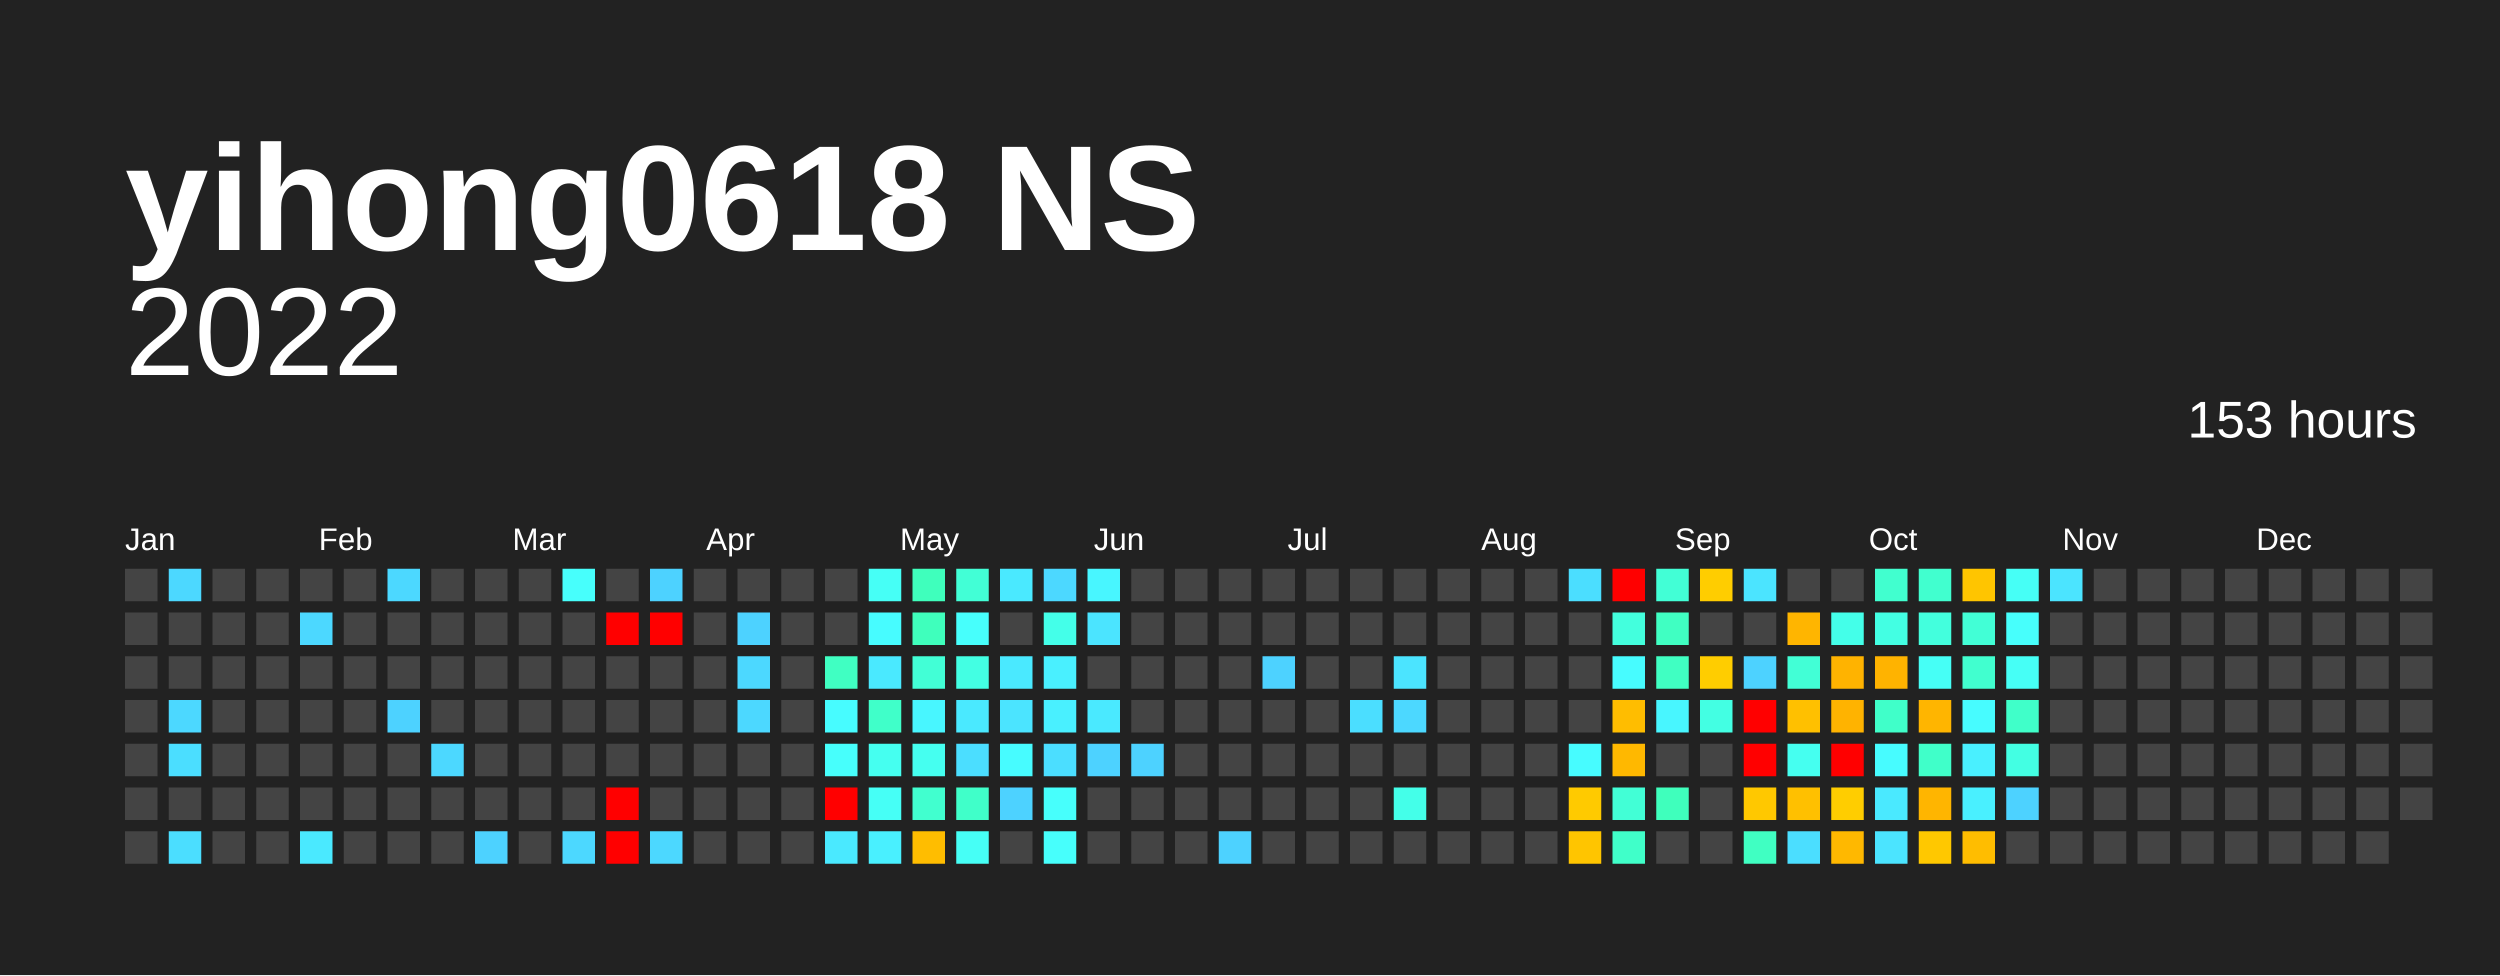
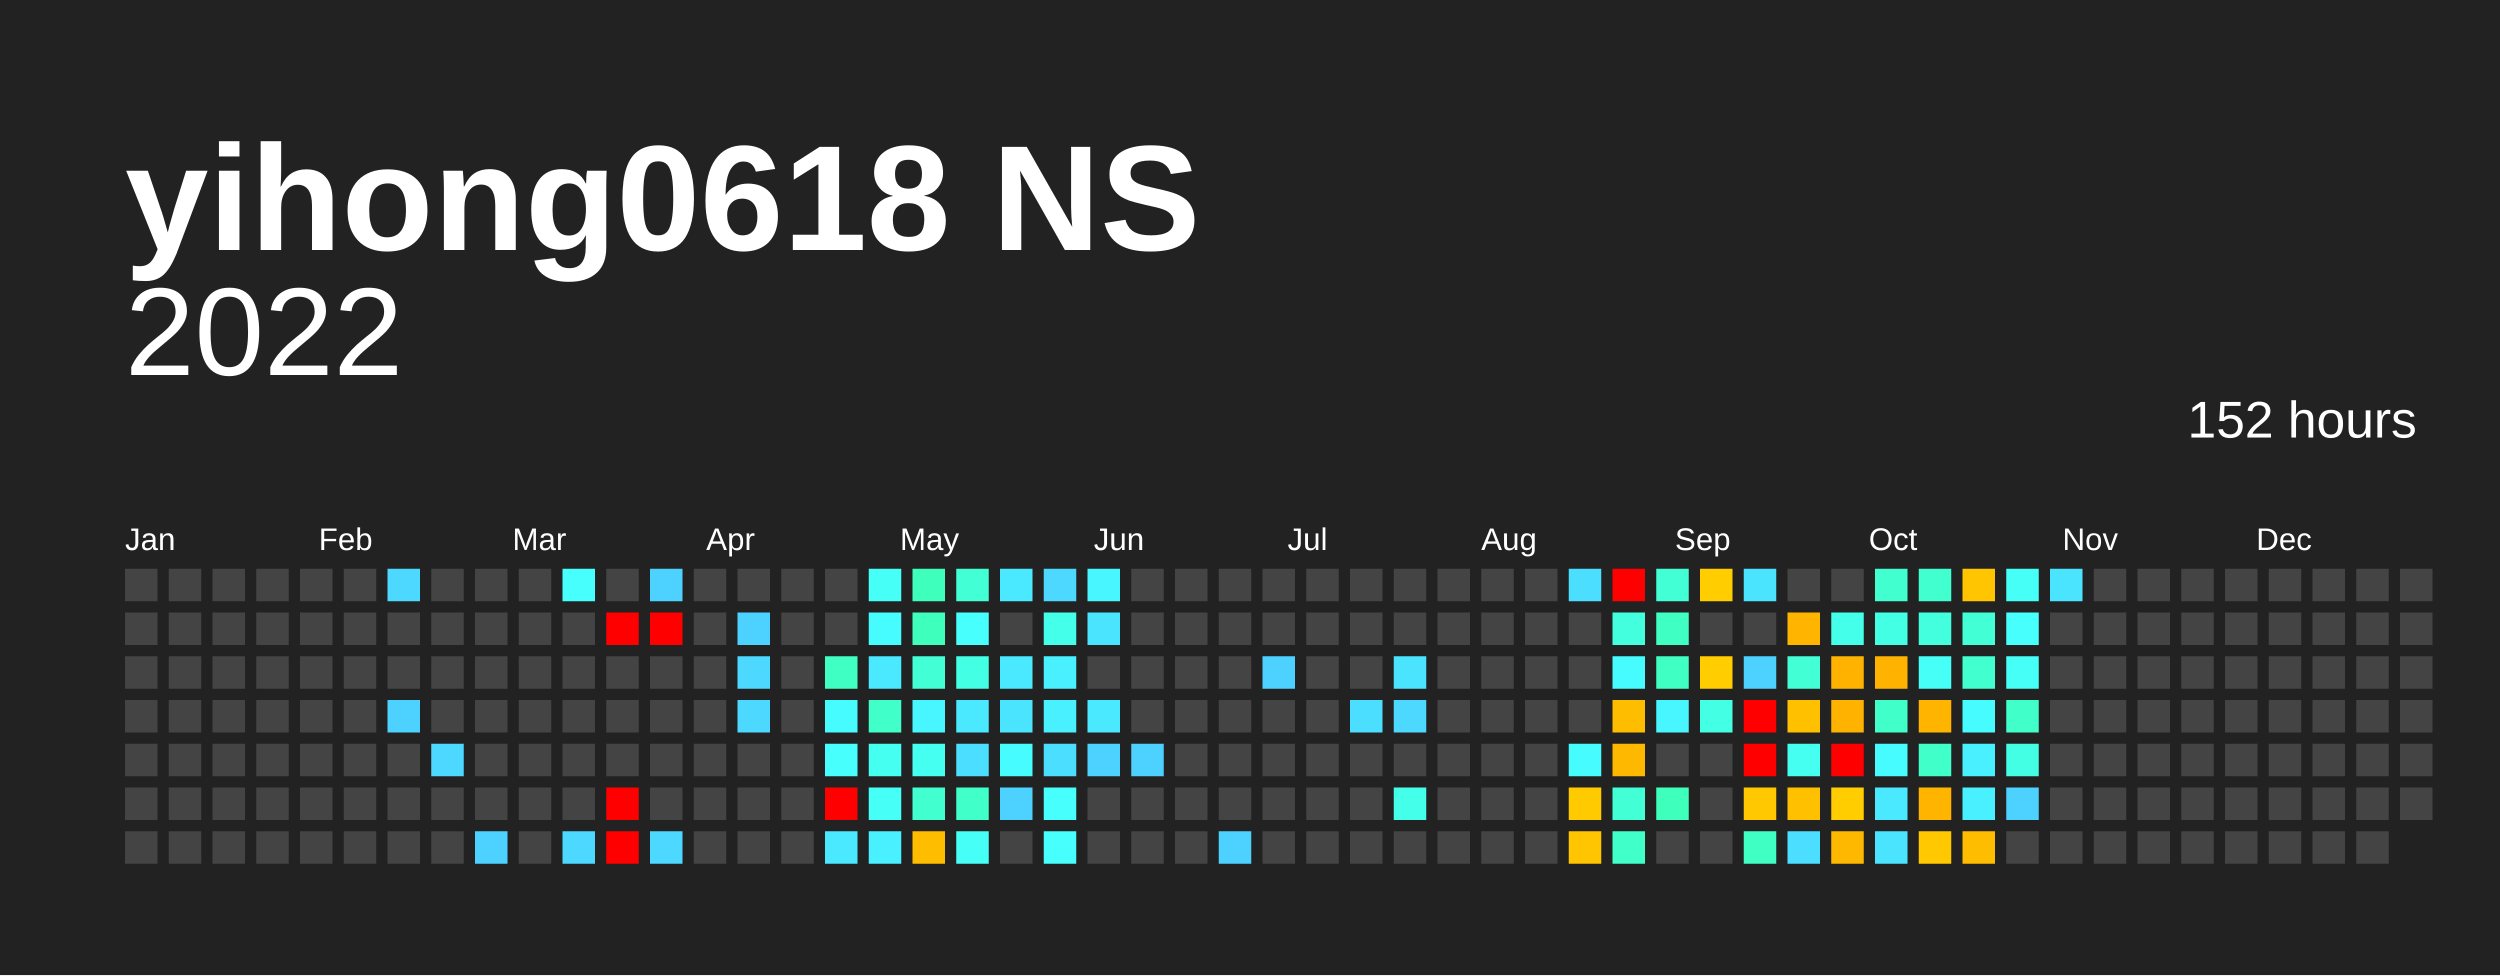
<svg xmlns="http://www.w3.org/2000/svg" baseProfile="full" height="78mm" version="1.1" viewBox="0,0,200,78" width="200mm">
  <defs />
  <rect fill="#222222" height="78" width="200" x="0" y="0" />
  <text fill="#FFFFFF" style="font-size:12px; font-family:Arial; font-weight:bold;" x="10" y="20">yihong0618 NS</text>
  <text alignment-baseline="hanging" fill="#FFFFFF" style="font-size:10.0px; font-family:Arial;" x="10" y="30">2022</text>
-   <text alignment-baseline="hanging" fill="#FFFFFF" style="font-size:4.125px; font-family:Arial;" x="175" y="35">153 hours</text>
+   <text alignment-baseline="hanging" fill="#FFFFFF" style="font-size:4.125px; font-family:Arial;" x="175" y="35">152 hours</text>
  <text fill="#FFFFFF" style="font-size:2.5px; font-family:Arial" x="10.0" y="44">Jan</text>
  <text fill="#FFFFFF" style="font-size:2.5px; font-family:Arial" x="25.5" y="44">Feb</text>
  <text fill="#FFFFFF" style="font-size:2.5px; font-family:Arial" x="41.0" y="44">Mar</text>
  <text fill="#FFFFFF" style="font-size:2.5px; font-family:Arial" x="56.5" y="44">Apr</text>
  <text fill="#FFFFFF" style="font-size:2.5px; font-family:Arial" x="72.0" y="44">May</text>
  <text fill="#FFFFFF" style="font-size:2.5px; font-family:Arial" x="87.5" y="44">Jun</text>
  <text fill="#FFFFFF" style="font-size:2.5px; font-family:Arial" x="103.0" y="44">Jul</text>
  <text fill="#FFFFFF" style="font-size:2.5px; font-family:Arial" x="118.5" y="44">Aug</text>
  <text fill="#FFFFFF" style="font-size:2.5px; font-family:Arial" x="134.0" y="44">Sep</text>
  <text fill="#FFFFFF" style="font-size:2.5px; font-family:Arial" x="149.5" y="44">Oct</text>
  <text fill="#FFFFFF" style="font-size:2.5px; font-family:Arial" x="165.0" y="44">Nov</text>
  <text fill="#FFFFFF" style="font-size:2.5px; font-family:Arial" x="180.5" y="44">Dec</text>
  <rect fill="#444444" height="2.6" width="2.6" x="10.0" y="45.5" />
  <rect fill="#444444" height="2.6" width="2.6" x="10.0" y="49.0" />
  <rect fill="#444444" height="2.6" width="2.6" x="10.0" y="52.5" />
  <rect fill="#444444" height="2.6" width="2.6" x="10.0" y="56.0" />
  <rect fill="#444444" height="2.6" width="2.6" x="10.0" y="59.5" />
  <rect fill="#444444" height="2.6" width="2.6" x="10.0" y="63.0" />
  <rect fill="#444444" height="2.6" width="2.6" x="10.0" y="66.5" />
-   <rect fill="#4cd8ff" height="2.6" width="2.6" x="13.5" y="45.5" />
+   <rect fill="#444444" height="2.6" width="2.6" x="13.5" y="45.5" />
  <rect fill="#444444" height="2.6" width="2.6" x="13.5" y="49.0" />
  <rect fill="#444444" height="2.6" width="2.6" x="13.5" y="52.5" />
-   <rect fill="#4cd8ff" height="2.6" width="2.6" x="13.5" y="56.0" />
-   <rect fill="#4bdeff" height="2.6" width="2.6" x="13.5" y="59.5" />
+   <rect fill="#444444" height="2.6" width="2.6" x="13.5" y="56.0" />
+   <rect fill="#444444" height="2.6" width="2.6" x="13.5" y="59.5" />
  <rect fill="#444444" height="2.6" width="2.6" x="13.5" y="63.0" />
-   <rect fill="#4bdeff" height="2.6" width="2.6" x="13.5" y="66.5" />
+   <rect fill="#444444" height="2.6" width="2.6" x="13.5" y="66.5" />
  <rect fill="#444444" height="2.6" width="2.6" x="17.0" y="45.5" />
  <rect fill="#444444" height="2.6" width="2.6" x="17.0" y="49.0" />
  <rect fill="#444444" height="2.6" width="2.6" x="17.0" y="52.5" />
  <rect fill="#444444" height="2.6" width="2.6" x="17.0" y="56.0" />
  <rect fill="#444444" height="2.6" width="2.6" x="17.0" y="59.5" />
  <rect fill="#444444" height="2.6" width="2.6" x="17.0" y="63.0" />
  <rect fill="#444444" height="2.6" width="2.6" x="17.0" y="66.5" />
  <rect fill="#444444" height="2.6" width="2.6" x="20.5" y="45.5" />
  <rect fill="#444444" height="2.6" width="2.6" x="20.5" y="49.0" />
  <rect fill="#444444" height="2.6" width="2.6" x="20.5" y="52.5" />
  <rect fill="#444444" height="2.6" width="2.6" x="20.5" y="56.0" />
  <rect fill="#444444" height="2.6" width="2.6" x="20.5" y="59.5" />
  <rect fill="#444444" height="2.6" width="2.6" x="20.5" y="63.0" />
  <rect fill="#444444" height="2.6" width="2.6" x="20.5" y="66.5" />
  <rect fill="#444444" height="2.6" width="2.6" x="24.0" y="45.5" />
-   <rect fill="#4cd8ff" height="2.6" width="2.6" x="24.0" y="49.0" />
+   <rect fill="#444444" height="2.6" width="2.6" x="24.0" y="49.0" />
  <rect fill="#444444" height="2.6" width="2.6" x="24.0" y="52.5" />
  <rect fill="#444444" height="2.6" width="2.6" x="24.0" y="56.0" />
  <rect fill="#444444" height="2.6" width="2.6" x="24.0" y="59.5" />
  <rect fill="#444444" height="2.6" width="2.6" x="24.0" y="63.0" />
-   <rect fill="#4ae9ff" height="2.6" width="2.6" x="24.0" y="66.5" />
+   <rect fill="#444444" height="2.6" width="2.6" x="24.0" y="66.5" />
  <rect fill="#444444" height="2.6" width="2.6" x="27.5" y="45.5" />
  <rect fill="#444444" height="2.6" width="2.6" x="27.5" y="49.0" />
  <rect fill="#444444" height="2.6" width="2.6" x="27.5" y="52.5" />
  <rect fill="#444444" height="2.6" width="2.6" x="27.5" y="56.0" />
  <rect fill="#444444" height="2.6" width="2.6" x="27.5" y="59.5" />
  <rect fill="#444444" height="2.6" width="2.6" x="27.5" y="63.0" />
  <rect fill="#444444" height="2.6" width="2.6" x="27.5" y="66.5" />
  <rect fill="#4cd8ff" height="2.6" width="2.6" x="31.0" y="45.5" />
  <rect fill="#444444" height="2.6" width="2.6" x="31.0" y="49.0" />
  <rect fill="#444444" height="2.6" width="2.6" x="31.0" y="52.5" />
  <rect fill="#4dd2ff" height="2.6" width="2.6" x="31.0" y="56.0" />
  <rect fill="#444444" height="2.6" width="2.6" x="31.0" y="59.5" />
  <rect fill="#444444" height="2.6" width="2.6" x="31.0" y="63.0" />
  <rect fill="#444444" height="2.6" width="2.6" x="31.0" y="66.5" />
  <rect fill="#444444" height="2.6" width="2.6" x="34.5" y="45.5" />
  <rect fill="#444444" height="2.6" width="2.6" x="34.5" y="49.0" />
  <rect fill="#444444" height="2.6" width="2.6" x="34.5" y="52.5" />
  <rect fill="#444444" height="2.6" width="2.6" x="34.5" y="56.0" />
  <rect fill="#4cd8ff" height="2.6" width="2.6" x="34.5" y="59.5" />
  <rect fill="#444444" height="2.6" width="2.6" x="34.5" y="63.0" />
  <rect fill="#444444" height="2.6" width="2.6" x="34.5" y="66.5" />
  <rect fill="#444444" height="2.6" width="2.6" x="38.0" y="45.5" />
  <rect fill="#444444" height="2.6" width="2.6" x="38.0" y="49.0" />
  <rect fill="#444444" height="2.6" width="2.6" x="38.0" y="52.5" />
  <rect fill="#444444" height="2.6" width="2.6" x="38.0" y="56.0" />
  <rect fill="#444444" height="2.6" width="2.6" x="38.0" y="59.5" />
  <rect fill="#444444" height="2.6" width="2.6" x="38.0" y="63.0" />
  <rect fill="#4dd2ff" height="2.6" width="2.6" x="38.0" y="66.5" />
  <rect fill="#444444" height="2.6" width="2.6" x="41.5" y="45.5" />
  <rect fill="#444444" height="2.6" width="2.6" x="41.5" y="49.0" />
  <rect fill="#444444" height="2.6" width="2.6" x="41.5" y="52.5" />
  <rect fill="#444444" height="2.6" width="2.6" x="41.5" y="56.0" />
  <rect fill="#444444" height="2.6" width="2.6" x="41.5" y="59.5" />
  <rect fill="#444444" height="2.6" width="2.6" x="41.5" y="63.0" />
  <rect fill="#444444" height="2.6" width="2.6" x="41.5" y="66.5" />
  <rect fill="#47fffc" height="2.6" width="2.6" x="45.0" y="45.5" />
  <rect fill="#444444" height="2.6" width="2.6" x="45.0" y="49.0" />
  <rect fill="#444444" height="2.6" width="2.6" x="45.0" y="52.5" />
  <rect fill="#444444" height="2.6" width="2.6" x="45.0" y="56.0" />
  <rect fill="#444444" height="2.6" width="2.6" x="45.0" y="59.5" />
  <rect fill="#444444" height="2.6" width="2.6" x="45.0" y="63.0" />
  <rect fill="#4cd8ff" height="2.6" width="2.6" x="45.0" y="66.5" />
  <rect fill="#444444" height="2.6" width="2.6" x="48.5" y="45.5" />
  <rect fill="red" height="2.6" width="2.6" x="48.5" y="49.0" />
  <rect fill="#444444" height="2.6" width="2.6" x="48.5" y="52.5" />
  <rect fill="#444444" height="2.6" width="2.6" x="48.5" y="56.0" />
  <rect fill="#444444" height="2.6" width="2.6" x="48.5" y="59.5" />
  <rect fill="red" height="2.6" width="2.6" x="48.5" y="63.0" />
  <rect fill="red" height="2.6" width="2.6" x="48.5" y="66.5" />
  <rect fill="#4dd2ff" height="2.6" width="2.6" x="52.0" y="45.5" />
  <rect fill="red" height="2.6" width="2.6" x="52.0" y="49.0" />
  <rect fill="#444444" height="2.6" width="2.6" x="52.0" y="52.5" />
  <rect fill="#444444" height="2.6" width="2.6" x="52.0" y="56.0" />
  <rect fill="#444444" height="2.6" width="2.6" x="52.0" y="59.5" />
  <rect fill="#444444" height="2.6" width="2.6" x="52.0" y="63.0" />
  <rect fill="#4cd8ff" height="2.6" width="2.6" x="52.0" y="66.5" />
  <rect fill="#444444" height="2.6" width="2.6" x="55.5" y="45.5" />
  <rect fill="#444444" height="2.6" width="2.6" x="55.5" y="49.0" />
  <rect fill="#444444" height="2.6" width="2.6" x="55.5" y="52.5" />
  <rect fill="#444444" height="2.6" width="2.6" x="55.5" y="56.0" />
  <rect fill="#444444" height="2.6" width="2.6" x="55.5" y="59.5" />
  <rect fill="#444444" height="2.6" width="2.6" x="55.5" y="63.0" />
  <rect fill="#444444" height="2.6" width="2.6" x="55.5" y="66.5" />
  <rect fill="#444444" height="2.6" width="2.6" x="59.0" y="45.5" />
  <rect fill="#4dd2ff" height="2.6" width="2.6" x="59.0" y="49.0" />
  <rect fill="#4cd8ff" height="2.6" width="2.6" x="59.0" y="52.5" />
  <rect fill="#4cd8ff" height="2.6" width="2.6" x="59.0" y="56.0" />
  <rect fill="#444444" height="2.6" width="2.6" x="59.0" y="59.5" />
  <rect fill="#444444" height="2.6" width="2.6" x="59.0" y="63.0" />
  <rect fill="#444444" height="2.6" width="2.6" x="59.0" y="66.5" />
  <rect fill="#444444" height="2.6" width="2.6" x="62.5" y="45.5" />
  <rect fill="#444444" height="2.6" width="2.6" x="62.5" y="49.0" />
  <rect fill="#444444" height="2.6" width="2.6" x="62.5" y="52.5" />
  <rect fill="#444444" height="2.6" width="2.6" x="62.5" y="56.0" />
  <rect fill="#444444" height="2.6" width="2.6" x="62.5" y="59.5" />
  <rect fill="#444444" height="2.6" width="2.6" x="62.5" y="63.0" />
  <rect fill="#444444" height="2.6" width="2.6" x="62.5" y="66.5" />
  <rect fill="#444444" height="2.6" width="2.6" x="66.0" y="45.5" />
  <rect fill="#444444" height="2.6" width="2.6" x="66.0" y="49.0" />
  <rect fill="#40ffc2" height="2.6" width="2.6" x="66.0" y="52.5" />
  <rect fill="#47fcff" height="2.6" width="2.6" x="66.0" y="56.0" />
  <rect fill="#47fffc" height="2.6" width="2.6" x="66.0" y="59.5" />
  <rect fill="red" height="2.6" width="2.6" x="66.0" y="63.0" />
  <rect fill="#4ae9ff" height="2.6" width="2.6" x="66.0" y="66.5" />
  <rect fill="#46fff6" height="2.6" width="2.6" x="69.5" y="45.5" />
  <rect fill="#47fcff" height="2.6" width="2.6" x="69.5" y="49.0" />
  <rect fill="#4ae9ff" height="2.6" width="2.6" x="69.5" y="52.5" />
  <rect fill="#40ffc9" height="2.6" width="2.6" x="69.5" y="56.0" />
  <rect fill="#45fff0" height="2.6" width="2.6" x="69.5" y="59.5" />
  <rect fill="#46fff6" height="2.6" width="2.6" x="69.5" y="63.0" />
  <rect fill="#49f0ff" height="2.6" width="2.6" x="69.5" y="66.5" />
  <rect fill="#3fffbc" height="2.6" width="2.6" x="73.0" y="45.5" />
  <rect fill="#3fffbc" height="2.6" width="2.6" x="73.0" y="49.0" />
  <rect fill="#42ffd6" height="2.6" width="2.6" x="73.0" y="52.5" />
  <rect fill="#48f6ff" height="2.6" width="2.6" x="73.0" y="56.0" />
  <rect fill="#45fff0" height="2.6" width="2.6" x="73.0" y="59.5" />
  <rect fill="#41ffcf" height="2.6" width="2.6" x="73.0" y="63.0" />
  <rect fill="#ffbd00" height="2.6" width="2.6" x="73.0" y="66.5" />
  <rect fill="#42ffd6" height="2.6" width="2.6" x="76.5" y="45.5" />
  <rect fill="#47fffc" height="2.6" width="2.6" x="76.5" y="49.0" />
  <rect fill="#43ffe3" height="2.6" width="2.6" x="76.5" y="52.5" />
  <rect fill="#4ae9ff" height="2.6" width="2.6" x="76.5" y="56.0" />
  <rect fill="#4bdeff" height="2.6" width="2.6" x="76.5" y="59.5" />
  <rect fill="#40ffc9" height="2.6" width="2.6" x="76.5" y="63.0" />
  <rect fill="#46fff6" height="2.6" width="2.6" x="76.5" y="66.5" />
  <rect fill="#4ae9ff" height="2.6" width="2.6" x="80.0" y="45.5" />
  <rect fill="#444444" height="2.6" width="2.6" x="80.0" y="49.0" />
  <rect fill="#4ae9ff" height="2.6" width="2.6" x="80.0" y="52.5" />
  <rect fill="#4be4ff" height="2.6" width="2.6" x="80.0" y="56.0" />
  <rect fill="#47fcff" height="2.6" width="2.6" x="80.0" y="59.5" />
  <rect fill="#4dd2ff" height="2.6" width="2.6" x="80.0" y="63.0" />
  <rect fill="#444444" height="2.6" width="2.6" x="80.0" y="66.5" />
  <rect fill="#4cd8ff" height="2.6" width="2.6" x="83.5" y="45.5" />
  <rect fill="#44ffe9" height="2.6" width="2.6" x="83.5" y="49.0" />
  <rect fill="#49f0ff" height="2.6" width="2.6" x="83.5" y="52.5" />
  <rect fill="#49f0ff" height="2.6" width="2.6" x="83.5" y="56.0" />
  <rect fill="#4bdeff" height="2.6" width="2.6" x="83.5" y="59.5" />
  <rect fill="#47fffc" height="2.6" width="2.6" x="83.5" y="63.0" />
  <rect fill="#47fffc" height="2.6" width="2.6" x="83.5" y="66.5" />
  <rect fill="#48f6ff" height="2.6" width="2.6" x="87.0" y="45.5" />
  <rect fill="#4be4ff" height="2.6" width="2.6" x="87.0" y="49.0" />
  <rect fill="#444444" height="2.6" width="2.6" x="87.0" y="52.5" />
  <rect fill="#4ae9ff" height="2.6" width="2.6" x="87.0" y="56.0" />
  <rect fill="#4dd2ff" height="2.6" width="2.6" x="87.0" y="59.5" />
  <rect fill="#444444" height="2.6" width="2.6" x="87.0" y="63.0" />
  <rect fill="#444444" height="2.6" width="2.6" x="87.0" y="66.5" />
  <rect fill="#444444" height="2.6" width="2.6" x="90.5" y="45.5" />
  <rect fill="#444444" height="2.6" width="2.6" x="90.5" y="49.0" />
  <rect fill="#444444" height="2.6" width="2.6" x="90.5" y="52.5" />
  <rect fill="#444444" height="2.6" width="2.6" x="90.5" y="56.0" />
  <rect fill="#4dd2ff" height="2.6" width="2.6" x="90.5" y="59.5" />
  <rect fill="#444444" height="2.6" width="2.6" x="90.5" y="63.0" />
  <rect fill="#444444" height="2.6" width="2.6" x="90.5" y="66.5" />
  <rect fill="#444444" height="2.6" width="2.6" x="94.0" y="45.5" />
  <rect fill="#444444" height="2.6" width="2.6" x="94.0" y="49.0" />
  <rect fill="#444444" height="2.6" width="2.6" x="94.0" y="52.5" />
  <rect fill="#444444" height="2.6" width="2.6" x="94.0" y="56.0" />
  <rect fill="#444444" height="2.6" width="2.6" x="94.0" y="59.5" />
  <rect fill="#444444" height="2.6" width="2.6" x="94.0" y="63.0" />
  <rect fill="#444444" height="2.6" width="2.6" x="94.0" y="66.5" />
  <rect fill="#444444" height="2.6" width="2.6" x="97.5" y="45.5" />
  <rect fill="#444444" height="2.6" width="2.6" x="97.5" y="49.0" />
  <rect fill="#444444" height="2.6" width="2.6" x="97.5" y="52.5" />
  <rect fill="#444444" height="2.6" width="2.6" x="97.5" y="56.0" />
  <rect fill="#444444" height="2.6" width="2.6" x="97.5" y="59.5" />
  <rect fill="#444444" height="2.6" width="2.6" x="97.5" y="63.0" />
  <rect fill="#4dd2ff" height="2.6" width="2.6" x="97.5" y="66.5" />
  <rect fill="#444444" height="2.6" width="2.6" x="101.0" y="45.5" />
  <rect fill="#444444" height="2.6" width="2.6" x="101.0" y="49.0" />
  <rect fill="#4dd2ff" height="2.6" width="2.6" x="101.0" y="52.5" />
  <rect fill="#444444" height="2.6" width="2.6" x="101.0" y="56.0" />
  <rect fill="#444444" height="2.6" width="2.6" x="101.0" y="59.5" />
  <rect fill="#444444" height="2.6" width="2.6" x="101.0" y="63.0" />
  <rect fill="#444444" height="2.6" width="2.6" x="101.0" y="66.5" />
  <rect fill="#444444" height="2.6" width="2.6" x="104.5" y="45.5" />
  <rect fill="#444444" height="2.6" width="2.6" x="104.5" y="49.0" />
  <rect fill="#444444" height="2.6" width="2.6" x="104.5" y="52.5" />
  <rect fill="#444444" height="2.6" width="2.6" x="104.5" y="56.0" />
  <rect fill="#444444" height="2.6" width="2.6" x="104.5" y="59.5" />
  <rect fill="#444444" height="2.6" width="2.6" x="104.5" y="63.0" />
  <rect fill="#444444" height="2.6" width="2.6" x="104.5" y="66.5" />
  <rect fill="#444444" height="2.6" width="2.6" x="108.0" y="45.5" />
  <rect fill="#444444" height="2.6" width="2.6" x="108.0" y="49.0" />
  <rect fill="#444444" height="2.6" width="2.6" x="108.0" y="52.5" />
  <rect fill="#4bdeff" height="2.6" width="2.6" x="108.0" y="56.0" />
  <rect fill="#444444" height="2.6" width="2.6" x="108.0" y="59.5" />
  <rect fill="#444444" height="2.6" width="2.6" x="108.0" y="63.0" />
  <rect fill="#444444" height="2.6" width="2.6" x="108.0" y="66.5" />
  <rect fill="#444444" height="2.6" width="2.6" x="111.5" y="45.5" />
  <rect fill="#444444" height="2.6" width="2.6" x="111.5" y="49.0" />
  <rect fill="#4be4ff" height="2.6" width="2.6" x="111.5" y="52.5" />
  <rect fill="#4cd8ff" height="2.6" width="2.6" x="111.5" y="56.0" />
  <rect fill="#444444" height="2.6" width="2.6" x="111.5" y="59.5" />
  <rect fill="#44ffe9" height="2.6" width="2.6" x="111.5" y="63.0" />
  <rect fill="#444444" height="2.6" width="2.6" x="111.5" y="66.5" />
  <rect fill="#444444" height="2.6" width="2.6" x="115.0" y="45.5" />
  <rect fill="#444444" height="2.6" width="2.6" x="115.0" y="49.0" />
  <rect fill="#444444" height="2.6" width="2.6" x="115.0" y="52.5" />
  <rect fill="#444444" height="2.6" width="2.6" x="115.0" y="56.0" />
  <rect fill="#444444" height="2.6" width="2.6" x="115.0" y="59.5" />
  <rect fill="#444444" height="2.6" width="2.6" x="115.0" y="63.0" />
  <rect fill="#444444" height="2.6" width="2.6" x="115.0" y="66.5" />
  <rect fill="#444444" height="2.6" width="2.6" x="118.5" y="45.5" />
  <rect fill="#444444" height="2.6" width="2.6" x="118.5" y="49.0" />
  <rect fill="#444444" height="2.6" width="2.6" x="118.5" y="52.5" />
  <rect fill="#444444" height="2.6" width="2.6" x="118.5" y="56.0" />
  <rect fill="#444444" height="2.6" width="2.6" x="118.5" y="59.5" />
  <rect fill="#444444" height="2.6" width="2.6" x="118.5" y="63.0" />
  <rect fill="#444444" height="2.6" width="2.6" x="118.5" y="66.5" />
  <rect fill="#444444" height="2.6" width="2.6" x="122.0" y="45.5" />
  <rect fill="#444444" height="2.6" width="2.6" x="122.0" y="49.0" />
  <rect fill="#444444" height="2.6" width="2.6" x="122.0" y="52.5" />
  <rect fill="#444444" height="2.6" width="2.6" x="122.0" y="56.0" />
  <rect fill="#444444" height="2.6" width="2.6" x="122.0" y="59.5" />
  <rect fill="#444444" height="2.6" width="2.6" x="122.0" y="63.0" />
  <rect fill="#444444" height="2.6" width="2.6" x="122.0" y="66.5" />
  <rect fill="#4bdeff" height="2.6" width="2.6" x="125.5" y="45.5" />
  <rect fill="#444444" height="2.6" width="2.6" x="125.5" y="49.0" />
  <rect fill="#444444" height="2.6" width="2.6" x="125.5" y="52.5" />
  <rect fill="#444444" height="2.6" width="2.6" x="125.5" y="56.0" />
  <rect fill="#47fcff" height="2.6" width="2.6" x="125.5" y="59.5" />
  <rect fill="#ffca00" height="2.6" width="2.6" x="125.5" y="63.0" />
  <rect fill="#ffc500" height="2.6" width="2.6" x="125.5" y="66.5" />
  <rect fill="red" height="2.6" width="2.6" x="129.0" y="45.5" />
  <rect fill="#43ffdd" height="2.6" width="2.6" x="129.0" y="49.0" />
  <rect fill="#47fcff" height="2.6" width="2.6" x="129.0" y="52.5" />
  <rect fill="#ffbd00" height="2.6" width="2.6" x="129.0" y="56.0" />
  <rect fill="#ffb800" height="2.6" width="2.6" x="129.0" y="59.5" />
  <rect fill="#42ffd6" height="2.6" width="2.6" x="129.0" y="63.0" />
  <rect fill="#40ffc9" height="2.6" width="2.6" x="129.0" y="66.5" />
  <rect fill="#42ffd6" height="2.6" width="2.6" x="132.5" y="45.5" />
  <rect fill="#40ffc2" height="2.6" width="2.6" x="132.5" y="49.0" />
  <rect fill="#40ffc2" height="2.6" width="2.6" x="132.5" y="52.5" />
  <rect fill="#48f6ff" height="2.6" width="2.6" x="132.5" y="56.0" />
  <rect fill="#444444" height="2.6" width="2.6" x="132.5" y="59.5" />
  <rect fill="#3fffbc" height="2.6" width="2.6" x="132.5" y="63.0" />
  <rect fill="#444444" height="2.6" width="2.6" x="132.5" y="66.5" />
  <rect fill="#ffcd00" height="2.6" width="2.6" x="136.0" y="45.5" />
  <rect fill="#444444" height="2.6" width="2.6" x="136.0" y="49.0" />
  <rect fill="#ffcd00" height="2.6" width="2.6" x="136.0" y="52.5" />
  <rect fill="#43ffe3" height="2.6" width="2.6" x="136.0" y="56.0" />
  <rect fill="#444444" height="2.6" width="2.6" x="136.0" y="59.5" />
  <rect fill="#444444" height="2.6" width="2.6" x="136.0" y="63.0" />
  <rect fill="#444444" height="2.6" width="2.6" x="136.0" y="66.5" />
  <rect fill="#4be4ff" height="2.6" width="2.6" x="139.5" y="45.5" />
  <rect fill="#444444" height="2.6" width="2.6" x="139.5" y="49.0" />
  <rect fill="#4dd2ff" height="2.6" width="2.6" x="139.5" y="52.5" />
  <rect fill="red" height="2.6" width="2.6" x="139.5" y="56.0" />
  <rect fill="red" height="2.6" width="2.6" x="139.5" y="59.5" />
  <rect fill="#ffc800" height="2.6" width="2.6" x="139.5" y="63.0" />
  <rect fill="#40ffc2" height="2.6" width="2.6" x="139.5" y="66.5" />
  <rect fill="#444444" height="2.6" width="2.6" x="143.0" y="45.5" />
  <rect fill="#ffb500" height="2.6" width="2.6" x="143.0" y="49.0" />
  <rect fill="#42ffd6" height="2.6" width="2.6" x="143.0" y="52.5" />
  <rect fill="#ffc000" height="2.6" width="2.6" x="143.0" y="56.0" />
  <rect fill="#45fff0" height="2.6" width="2.6" x="143.0" y="59.5" />
  <rect fill="#ffc000" height="2.6" width="2.6" x="143.0" y="63.0" />
  <rect fill="#4bdeff" height="2.6" width="2.6" x="143.0" y="66.5" />
  <rect fill="#444444" height="2.6" width="2.6" x="146.5" y="45.5" />
  <rect fill="#44ffe9" height="2.6" width="2.6" x="146.5" y="49.0" />
  <rect fill="#ffb300" height="2.6" width="2.6" x="146.5" y="52.5" />
  <rect fill="#ffb300" height="2.6" width="2.6" x="146.5" y="56.0" />
  <rect fill="red" height="2.6" width="2.6" x="146.5" y="59.5" />
  <rect fill="#ffcd00" height="2.6" width="2.6" x="146.5" y="63.0" />
  <rect fill="#ffb800" height="2.6" width="2.6" x="146.5" y="66.5" />
  <rect fill="#41ffcf" height="2.6" width="2.6" x="150.0" y="45.5" />
  <rect fill="#43ffe3" height="2.6" width="2.6" x="150.0" y="49.0" />
  <rect fill="#ffb300" height="2.6" width="2.6" x="150.0" y="52.5" />
  <rect fill="#40ffc9" height="2.6" width="2.6" x="150.0" y="56.0" />
  <rect fill="#47fcff" height="2.6" width="2.6" x="150.0" y="59.5" />
  <rect fill="#4ae9ff" height="2.6" width="2.6" x="150.0" y="63.0" />
  <rect fill="#4be4ff" height="2.6" width="2.6" x="150.0" y="66.5" />
  <rect fill="#41ffcf" height="2.6" width="2.6" x="153.5" y="45.5" />
  <rect fill="#43ffdd" height="2.6" width="2.6" x="153.5" y="49.0" />
  <rect fill="#46fff6" height="2.6" width="2.6" x="153.5" y="52.5" />
  <rect fill="#ffb500" height="2.6" width="2.6" x="153.5" y="56.0" />
  <rect fill="#40ffc9" height="2.6" width="2.6" x="153.5" y="59.5" />
  <rect fill="#ffb500" height="2.6" width="2.6" x="153.5" y="63.0" />
  <rect fill="#ffc800" height="2.6" width="2.6" x="153.5" y="66.5" />
  <rect fill="#ffc500" height="2.6" width="2.6" x="157.0" y="45.5" />
  <rect fill="#42ffd6" height="2.6" width="2.6" x="157.0" y="49.0" />
  <rect fill="#41ffcf" height="2.6" width="2.6" x="157.0" y="52.5" />
  <rect fill="#47fcff" height="2.6" width="2.6" x="157.0" y="56.0" />
  <rect fill="#49f0ff" height="2.6" width="2.6" x="157.0" y="59.5" />
  <rect fill="#49f0ff" height="2.6" width="2.6" x="157.0" y="63.0" />
  <rect fill="#ffbd00" height="2.6" width="2.6" x="157.0" y="66.5" />
  <rect fill="#46fff6" height="2.6" width="2.6" x="160.5" y="45.5" />
  <rect fill="#47fffc" height="2.6" width="2.6" x="160.5" y="49.0" />
  <rect fill="#46fff6" height="2.6" width="2.6" x="160.5" y="52.5" />
  <rect fill="#40ffc9" height="2.6" width="2.6" x="160.5" y="56.0" />
  <rect fill="#43ffe3" height="2.6" width="2.6" x="160.5" y="59.5" />
  <rect fill="#4dd2ff" height="2.6" width="2.6" x="160.5" y="63.0" />
  <rect fill="#444444" height="2.6" width="2.6" x="160.5" y="66.5" />
  <rect fill="#4be4ff" height="2.6" width="2.6" x="164.0" y="45.5" />
  <rect fill="#444444" height="2.6" width="2.6" x="164.0" y="49.0" />
  <rect fill="#444444" height="2.6" width="2.6" x="164.0" y="52.5" />
  <rect fill="#444444" height="2.6" width="2.6" x="164.0" y="56.0" />
  <rect fill="#444444" height="2.6" width="2.6" x="164.0" y="59.5" />
  <rect fill="#444444" height="2.6" width="2.6" x="164.0" y="63.0" />
  <rect fill="#444444" height="2.6" width="2.6" x="164.0" y="66.5" />
  <rect fill="#444444" height="2.6" width="2.6" x="167.5" y="45.5" />
  <rect fill="#444444" height="2.6" width="2.6" x="167.5" y="49.0" />
  <rect fill="#444444" height="2.6" width="2.6" x="167.5" y="52.5" />
  <rect fill="#444444" height="2.6" width="2.6" x="167.5" y="56.0" />
  <rect fill="#444444" height="2.6" width="2.6" x="167.5" y="59.5" />
  <rect fill="#444444" height="2.6" width="2.6" x="167.5" y="63.0" />
  <rect fill="#444444" height="2.6" width="2.6" x="167.5" y="66.5" />
  <rect fill="#444444" height="2.6" width="2.6" x="171.0" y="45.5" />
  <rect fill="#444444" height="2.6" width="2.6" x="171.0" y="49.0" />
  <rect fill="#444444" height="2.6" width="2.6" x="171.0" y="52.5" />
  <rect fill="#444444" height="2.6" width="2.6" x="171.0" y="56.0" />
  <rect fill="#444444" height="2.6" width="2.6" x="171.0" y="59.5" />
  <rect fill="#444444" height="2.6" width="2.6" x="171.0" y="63.0" />
  <rect fill="#444444" height="2.6" width="2.6" x="171.0" y="66.5" />
  <rect fill="#444444" height="2.6" width="2.6" x="174.5" y="45.5" />
  <rect fill="#444444" height="2.6" width="2.6" x="174.5" y="49.0" />
  <rect fill="#444444" height="2.6" width="2.6" x="174.5" y="52.5" />
  <rect fill="#444444" height="2.6" width="2.6" x="174.5" y="56.0" />
  <rect fill="#444444" height="2.6" width="2.6" x="174.5" y="59.5" />
  <rect fill="#444444" height="2.6" width="2.6" x="174.5" y="63.0" />
  <rect fill="#444444" height="2.6" width="2.6" x="174.5" y="66.5" />
  <rect fill="#444444" height="2.6" width="2.6" x="178.0" y="45.5" />
  <rect fill="#444444" height="2.6" width="2.6" x="178.0" y="49.0" />
  <rect fill="#444444" height="2.6" width="2.6" x="178.0" y="52.5" />
  <rect fill="#444444" height="2.6" width="2.6" x="178.0" y="56.0" />
  <rect fill="#444444" height="2.6" width="2.6" x="178.0" y="59.5" />
  <rect fill="#444444" height="2.6" width="2.6" x="178.0" y="63.0" />
  <rect fill="#444444" height="2.6" width="2.6" x="178.0" y="66.5" />
  <rect fill="#444444" height="2.6" width="2.6" x="181.5" y="45.5" />
  <rect fill="#444444" height="2.6" width="2.6" x="181.5" y="49.0" />
  <rect fill="#444444" height="2.6" width="2.6" x="181.5" y="52.5" />
  <rect fill="#444444" height="2.6" width="2.6" x="181.5" y="56.0" />
  <rect fill="#444444" height="2.6" width="2.6" x="181.5" y="59.5" />
  <rect fill="#444444" height="2.6" width="2.6" x="181.5" y="63.0" />
  <rect fill="#444444" height="2.6" width="2.6" x="181.5" y="66.5" />
  <rect fill="#444444" height="2.6" width="2.6" x="185.0" y="45.5" />
  <rect fill="#444444" height="2.6" width="2.6" x="185.0" y="49.0" />
  <rect fill="#444444" height="2.6" width="2.6" x="185.0" y="52.5" />
  <rect fill="#444444" height="2.6" width="2.6" x="185.0" y="56.0" />
  <rect fill="#444444" height="2.6" width="2.6" x="185.0" y="59.5" />
  <rect fill="#444444" height="2.6" width="2.6" x="185.0" y="63.0" />
  <rect fill="#444444" height="2.6" width="2.6" x="185.0" y="66.5" />
  <rect fill="#444444" height="2.6" width="2.6" x="188.5" y="45.5" />
  <rect fill="#444444" height="2.6" width="2.6" x="188.5" y="49.0" />
  <rect fill="#444444" height="2.6" width="2.6" x="188.5" y="52.5" />
  <rect fill="#444444" height="2.6" width="2.6" x="188.5" y="56.0" />
  <rect fill="#444444" height="2.6" width="2.6" x="188.5" y="59.5" />
  <rect fill="#444444" height="2.6" width="2.6" x="188.5" y="63.0" />
  <rect fill="#444444" height="2.6" width="2.6" x="188.5" y="66.5" />
  <rect fill="#444444" height="2.6" width="2.6" x="192.0" y="45.5" />
  <rect fill="#444444" height="2.6" width="2.6" x="192.0" y="49.0" />
  <rect fill="#444444" height="2.6" width="2.6" x="192.0" y="52.5" />
  <rect fill="#444444" height="2.6" width="2.6" x="192.0" y="56.0" />
  <rect fill="#444444" height="2.6" width="2.6" x="192.0" y="59.5" />
  <rect fill="#444444" height="2.6" width="2.6" x="192.0" y="63.0" />
</svg>
